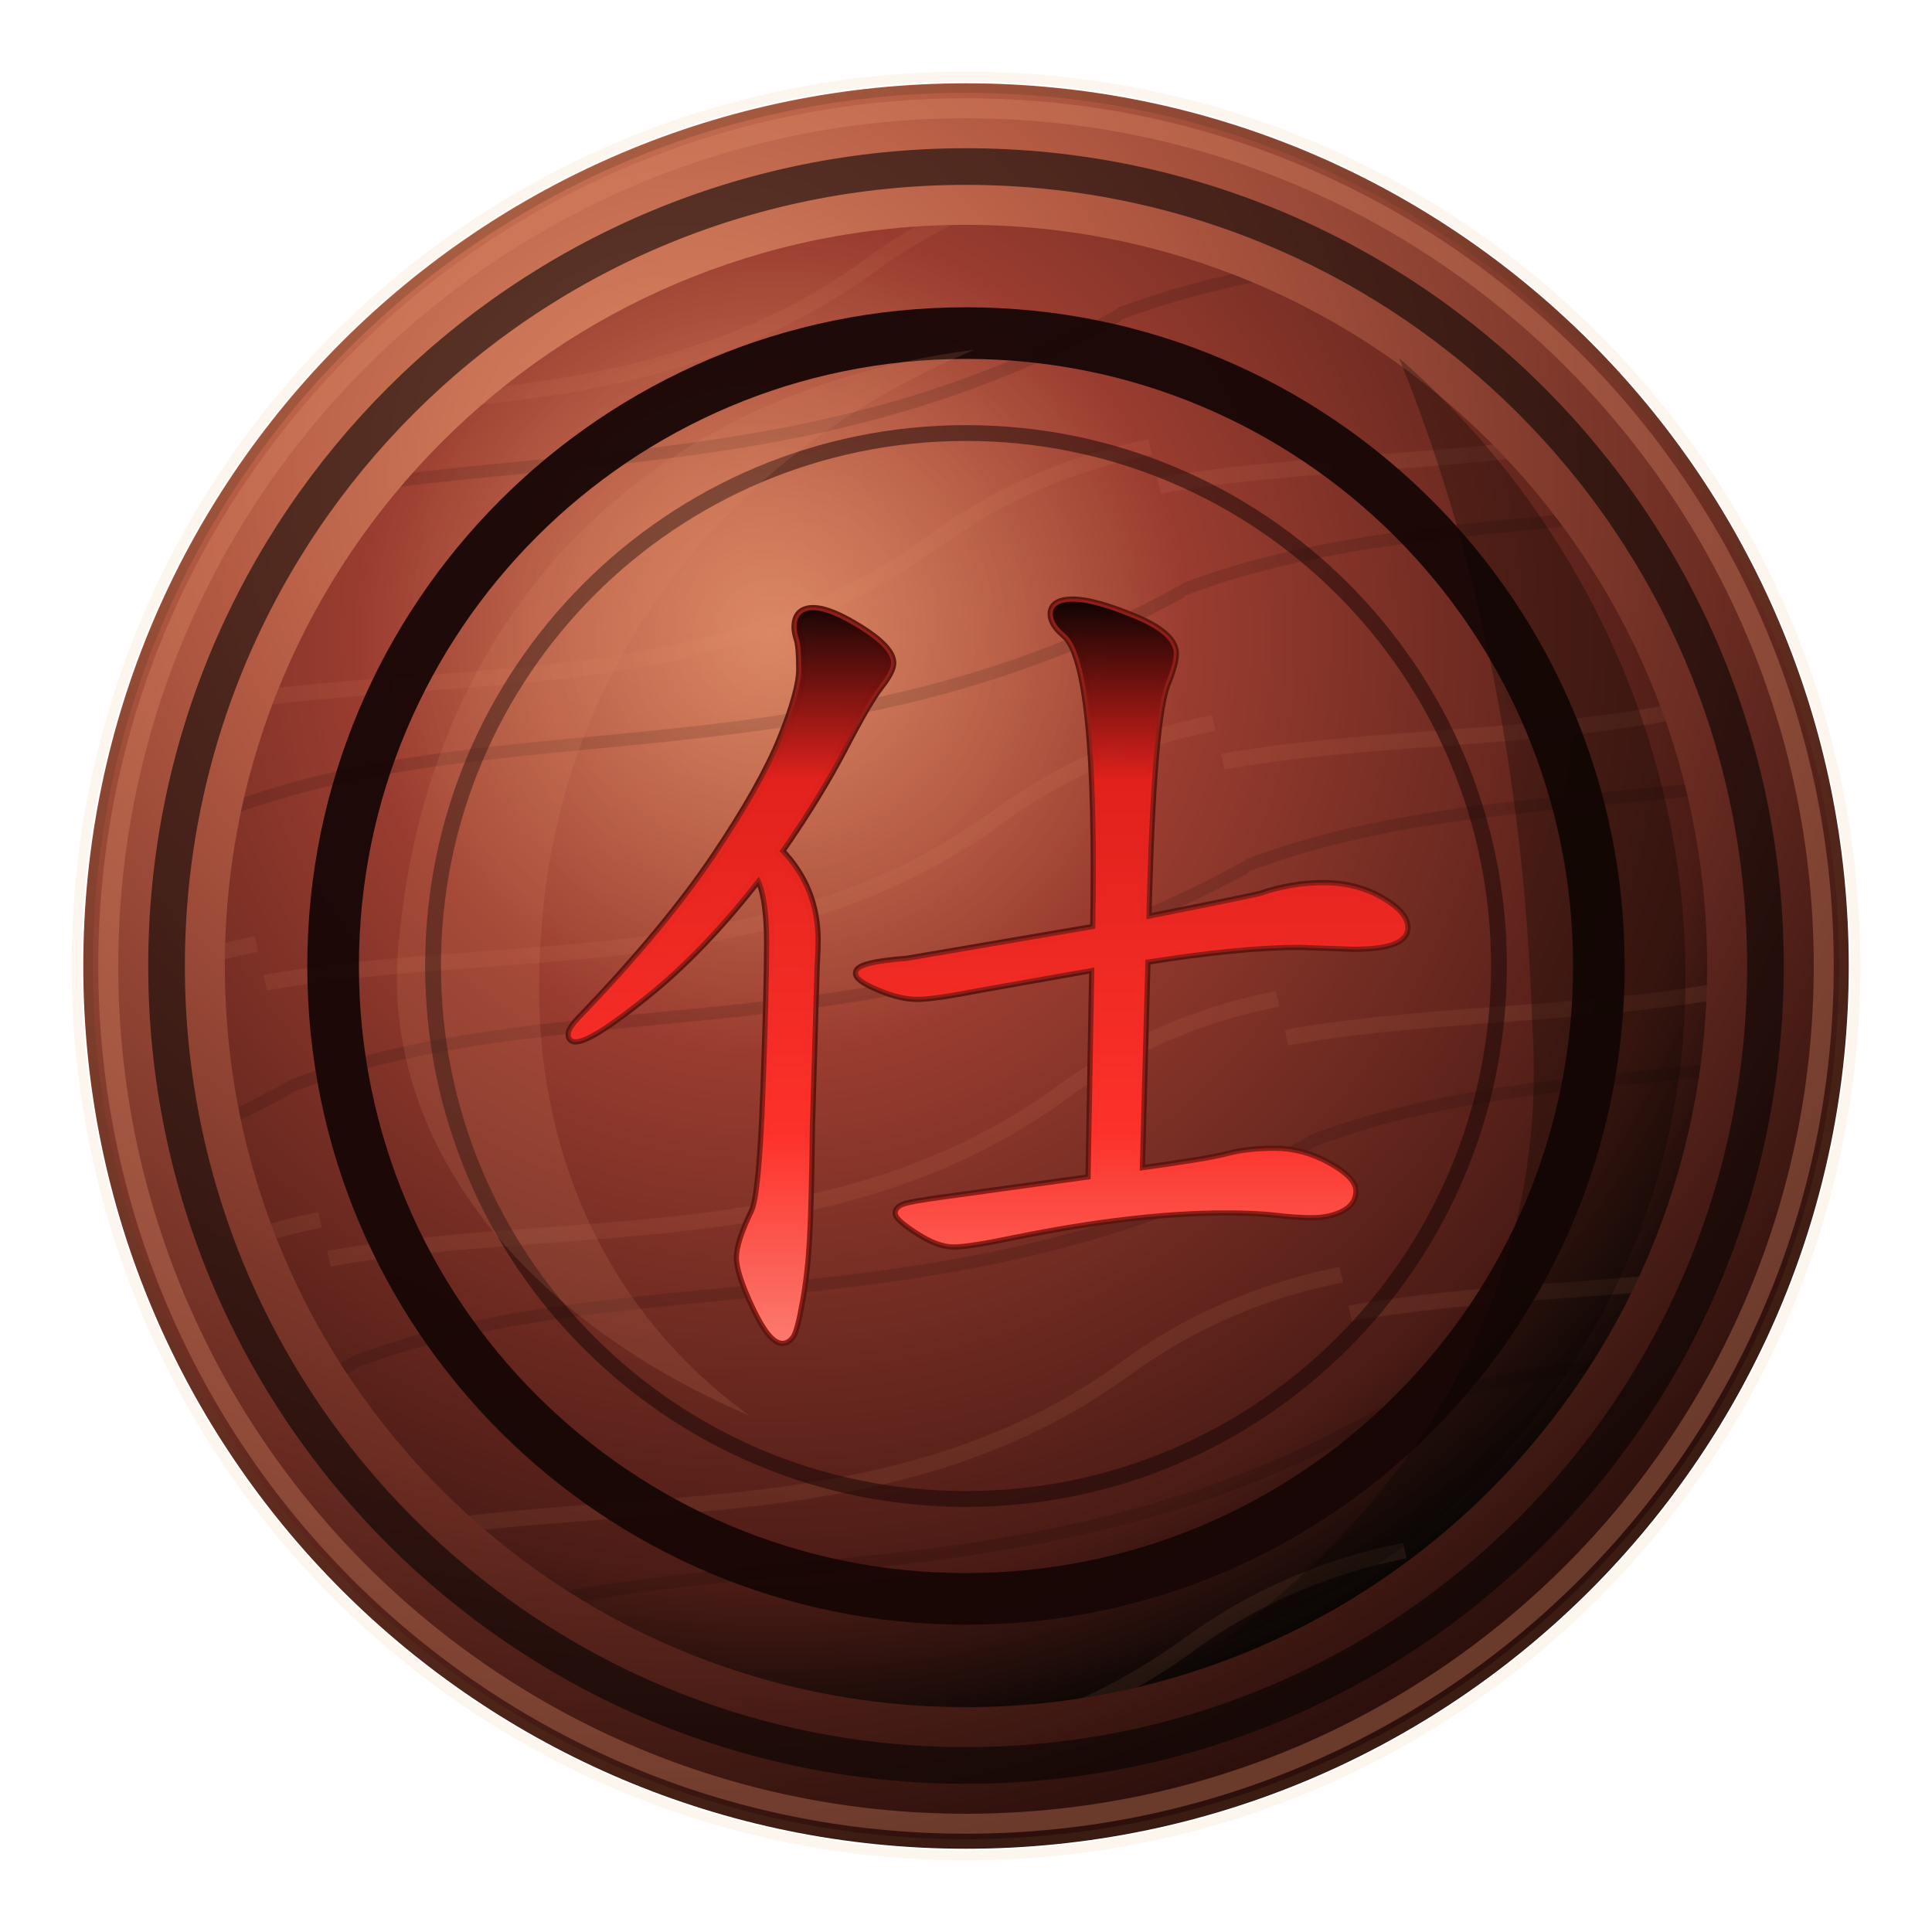
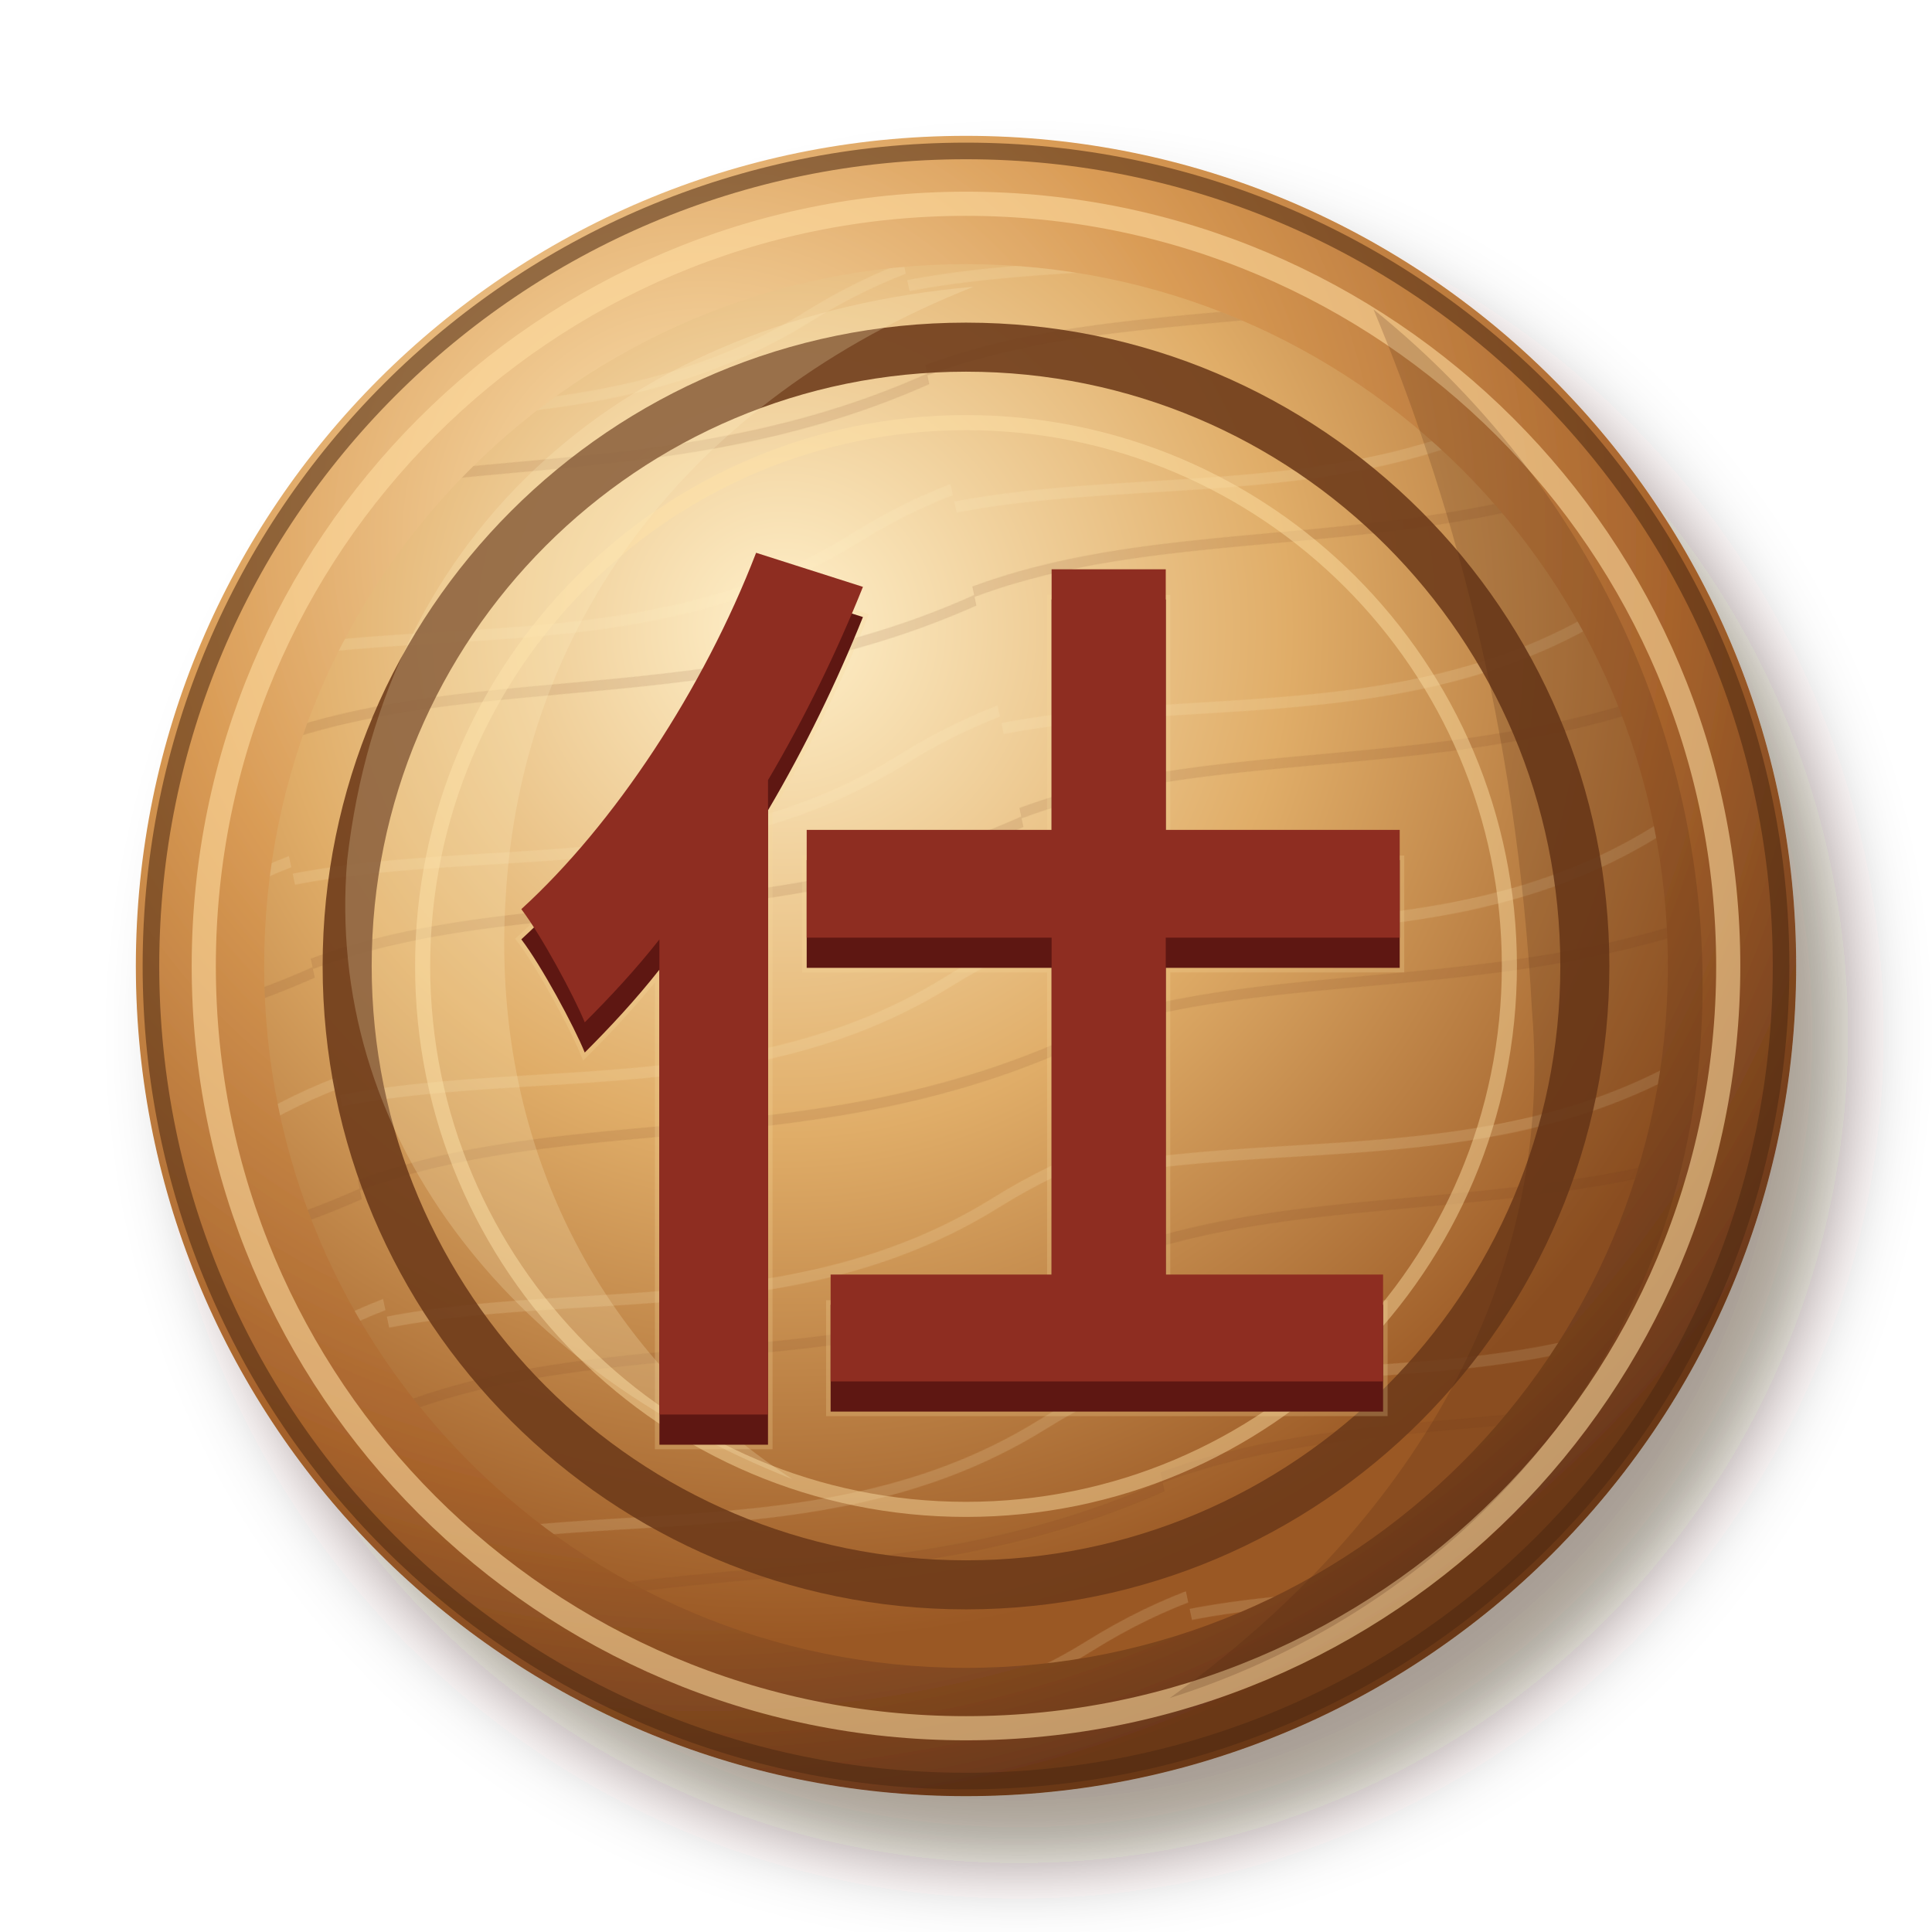
- <svg xmlns="http://www.w3.org/2000/svg" shape-rendering="geometricPrecision" viewBox="-6 -6 232 232" role="img" aria-labelledby="title desc">
+ <svg xmlns="http://www.w3.org/2000/svg" shape-rendering="geometricPrecision" text-rendering="geometricPrecision" viewBox="-18 -18 256 256" role="img" aria-labelledby="title desc">
  <defs>
-     <radialGradient id="red-shi-body" cx="34%" cy="22%" r="80%">
-       <stop offset="0" stop-color="#e08c67" />
-       <stop offset="0.34" stop-color="#b45a43" />
-       <stop offset="0.74" stop-color="#6b2c22" />
-       <stop offset="1" stop-color="#2d100c" />
+     <filter id="red-shi-shadow" x="-20%" y="-20%" width="145%" height="145%" color-interpolation-filters="sRGB">
+       <feDropShadow dx="7" dy="9" stdDeviation="5" flood-color="#2a1608" flood-opacity="0.42" />
+     </filter>
+     <radialGradient id="red-shi-body" cx="34%" cy="24%" r="78%">
+       <stop offset="0" stop-color="#ffe8b9" />
+       <stop offset="0.42" stop-color="#d99b55" />
+       <stop offset="0.76" stop-color="#a7632c" />
+       <stop offset="1" stop-color="#6b3819" />
    </radialGradient>
-     <radialGradient id="red-shi-face" cx="37%" cy="28%" r="76%">
-       <stop offset="0" stop-color="#e08c67" stop-opacity="0.7" />
-       <stop offset="0.36" stop-color="#9b3d30" />
-       <stop offset="0.84" stop-color="#4a1b15" />
-       <stop offset="1" stop-color="#050403" />
+     <radialGradient id="red-shi-face" cx="37%" cy="26%" r="72%">
+       <stop offset="0" stop-color="#fff0ca" />
+       <stop offset="0.5" stop-color="#e0ad68" />
+       <stop offset="1" stop-color="#9a5824" />
    </radialGradient>
-     <linearGradient id="red-shi-glyph-floor" x1="0" y1="0" x2="0" y2="1">
-       <stop offset="0" stop-color="#120302" />
-       <stop offset="0.24" stop-color="#e2211c" />
-       <stop offset="0.72" stop-color="#ff312a" />
-       <stop offset="1" stop-color="#ff7a6e" />
+     <linearGradient id="red-shi-rim-light" x1="0" y1="0" x2="0" y2="1">
+       <stop offset="0" stop-color="#ffe6ae" stop-opacity="0.92" />
+       <stop offset="0.55" stop-color="#c9853e" stop-opacity="0.35" />
+       <stop offset="1" stop-color="#5d2f14" stop-opacity="0.78" />
    </linearGradient>
-     <pattern id="red-shi-grain" width="118" height="34" patternUnits="userSpaceOnUse" patternTransform="rotate(-13)">
-       <path d="M -28 16 C 10 4, 50 31, 91 13 C 113 4, 137 8, 156 21" fill="none" stroke="#ec8e6e" stroke-width="1.9" stroke-opacity="0.12" />
-       <path d="M -14 29 C 28 15, 68 43, 124 24" fill="none" stroke="#030201" stroke-width="1.5" stroke-opacity="0.16" />
+     <pattern id="red-shi-grain" width="96" height="30" patternUnits="userSpaceOnUse" patternTransform="rotate(-12)">
+       <path d="M -20 13 C 12 4, 46 25, 82 12 C 104 4, 124 7, 142 18" fill="none" stroke="#fff2c7" stroke-width="1.5" stroke-opacity="0.18" />
+       <path d="M -12 25 C 24 13, 59 35, 105 21" fill="none" stroke="#6c3718" stroke-width="1.4" stroke-opacity="0.13" />
    </pattern>
  </defs>
-   <circle cx="110" cy="110" r="106" fill="url(#red-shi-body)" />
-   <circle cx="110" cy="110" r="103" fill="none" stroke="#e08c67" stroke-width="2.4" stroke-opacity="0.34" />
-   <circle cx="110" cy="110" r="96" fill="none" stroke="#050302" stroke-width="4.4" stroke-opacity="0.58" />
-   <circle cx="110" cy="110" r="89" fill="url(#red-shi-face)" />
-   <circle cx="110" cy="110" r="89" fill="url(#red-shi-grain)" opacity="0.8" />
-   <circle cx="110" cy="110" r="76" fill="none" stroke="#180706" stroke-width="6.2" stroke-opacity="0.95" />
-   <circle cx="110" cy="110" r="64" fill="none" stroke="#180706" stroke-width="1.9" stroke-opacity="0.52" />
-   <path d="M 42 106 C 46 67, 72 41, 111 36 C 80 49, 61 75, 59 106 C 57 130, 66 151, 84 164 C 56 152, 39 130, 42 106 Z" fill="#e08c67" opacity="0.16" />
-   <path d="M 162 37 C 185 57, 199 88, 196 120 C 193 152, 171 181, 141 191 C 166 172, 180 147, 178 117 C 177 86, 171 59, 162 37 Z" fill="#030201" opacity="0.3" />
-   <g fill="none" stroke="#5a150f" stroke-width="11" stroke-linejoin="round" stroke-linecap="round" opacity="0.96">
-     <path d="M 656 -349 Q 772 -372 778 -374 Q 810 -385 843.5 -385 Q 877 -385 903.5 -370 Q 930 -355 930 -340 Q 930 -320 875 -320 L 818 -322 Q 755 -322 655 -306 L 649 -83 Q 722 -93 742.5 -98.5 Q 763 -104 792 -104 Q 821 -104 848 -89 Q 875 -74 875 -61.5 Q 875 -49 862 -42.5 Q 849 -36 831.5 -36 Q 814 -36 793.5 -38.5 Q 773 -41 739 -41 Q 644 -41 516 -15 Q 468 -5 452 -5 Q 436 -5 414.5 -19 Q 393 -33 393 -38 Q 393 -43 401 -45.5 Q 409 -48 438 -52 L 597 -74 L 601 -298 L 477 -276 Q 431 -267 413.5 -267 Q 396 -267 373.5 -276.5 Q 351 -286 351 -292 Q 351 -301 403 -305 L 602 -339 Q 607 -621 570 -651 Q 557 -662 557 -672 Q 557 -685 578.5 -685 Q 600 -685 642.5 -667.5 Q 685 -650 685 -630 Q 685 -620 677 -600 Q 661 -564 656 -349 Z M 246 -394 Q 187 -318 127.5 -270 Q 68 -222 52 -222 Q 47 -222 47 -227.5 Q 47 -233 60 -246 Q 149 -339 199.5 -414 Q 250 -489 270.5 -539.5 Q 291 -590 291 -613.5 Q 291 -637 288.5 -645 Q 286 -653 286 -658 Q 286 -676 303.5 -676 Q 321 -676 353.5 -655.5 Q 386 -635 386 -620 Q 386 -612 373.5 -596 Q 361 -580 335 -530 Q 309 -480 268 -421 Q 306 -382 306 -327 Q 306 -315 305 -300 L 300 -130 Q 299 -48 297 -11.5 Q 295 25 289.5 55.5 Q 284 86 280 91.5 Q 276 97 271 97 Q 259 97 242 61 Q 225 25 225 9 Q 225 -7 241 -40 Q 249 -58 253 -166 Q 257 -274 257 -324 Q 257 -374 246 -394 Z" transform="translate(57.20 144.00) scale(0.1135)" />
-   </g>
-   <g fill="none" stroke="#8f1f17" stroke-width="5.8" stroke-linejoin="round" stroke-linecap="round" opacity="0.98">
-     <path d="M 656 -349 Q 772 -372 778 -374 Q 810 -385 843.5 -385 Q 877 -385 903.5 -370 Q 930 -355 930 -340 Q 930 -320 875 -320 L 818 -322 Q 755 -322 655 -306 L 649 -83 Q 722 -93 742.5 -98.5 Q 763 -104 792 -104 Q 821 -104 848 -89 Q 875 -74 875 -61.5 Q 875 -49 862 -42.5 Q 849 -36 831.5 -36 Q 814 -36 793.5 -38.5 Q 773 -41 739 -41 Q 644 -41 516 -15 Q 468 -5 452 -5 Q 436 -5 414.5 -19 Q 393 -33 393 -38 Q 393 -43 401 -45.5 Q 409 -48 438 -52 L 597 -74 L 601 -298 L 477 -276 Q 431 -267 413.5 -267 Q 396 -267 373.5 -276.5 Q 351 -286 351 -292 Q 351 -301 403 -305 L 602 -339 Q 607 -621 570 -651 Q 557 -662 557 -672 Q 557 -685 578.5 -685 Q 600 -685 642.5 -667.5 Q 685 -650 685 -630 Q 685 -620 677 -600 Q 661 -564 656 -349 Z M 246 -394 Q 187 -318 127.5 -270 Q 68 -222 52 -222 Q 47 -222 47 -227.5 Q 47 -233 60 -246 Q 149 -339 199.5 -414 Q 250 -489 270.5 -539.5 Q 291 -590 291 -613.5 Q 291 -637 288.5 -645 Q 286 -653 286 -658 Q 286 -676 303.5 -676 Q 321 -676 353.5 -655.5 Q 386 -635 386 -620 Q 386 -612 373.5 -596 Q 361 -580 335 -530 Q 309 -480 268 -421 Q 306 -382 306 -327 Q 306 -315 305 -300 L 300 -130 Q 299 -48 297 -11.5 Q 295 25 289.5 55.5 Q 284 86 280 91.5 Q 276 97 271 97 Q 259 97 242 61 Q 225 25 225 9 Q 225 -7 241 -40 Q 249 -58 253 -166 Q 257 -274 257 -324 Q 257 -374 246 -394 Z" transform="translate(57.20 144.00) scale(0.1135)" />
-   </g>
-   <g fill="url(#red-shi-glyph-floor)" opacity="0.98">
-     <path d="M 656 -349 Q 772 -372 778 -374 Q 810 -385 843.5 -385 Q 877 -385 903.5 -370 Q 930 -355 930 -340 Q 930 -320 875 -320 L 818 -322 Q 755 -322 655 -306 L 649 -83 Q 722 -93 742.5 -98.5 Q 763 -104 792 -104 Q 821 -104 848 -89 Q 875 -74 875 -61.5 Q 875 -49 862 -42.5 Q 849 -36 831.5 -36 Q 814 -36 793.5 -38.5 Q 773 -41 739 -41 Q 644 -41 516 -15 Q 468 -5 452 -5 Q 436 -5 414.5 -19 Q 393 -33 393 -38 Q 393 -43 401 -45.5 Q 409 -48 438 -52 L 597 -74 L 601 -298 L 477 -276 Q 431 -267 413.5 -267 Q 396 -267 373.5 -276.5 Q 351 -286 351 -292 Q 351 -301 403 -305 L 602 -339 Q 607 -621 570 -651 Q 557 -662 557 -672 Q 557 -685 578.5 -685 Q 600 -685 642.5 -667.5 Q 685 -650 685 -630 Q 685 -620 677 -600 Q 661 -564 656 -349 Z M 246 -394 Q 187 -318 127.5 -270 Q 68 -222 52 -222 Q 47 -222 47 -227.5 Q 47 -233 60 -246 Q 149 -339 199.5 -414 Q 250 -489 270.5 -539.5 Q 291 -590 291 -613.5 Q 291 -637 288.5 -645 Q 286 -653 286 -658 Q 286 -676 303.5 -676 Q 321 -676 353.5 -655.5 Q 386 -635 386 -620 Q 386 -612 373.5 -596 Q 361 -580 335 -530 Q 309 -480 268 -421 Q 306 -382 306 -327 Q 306 -315 305 -300 L 300 -130 Q 299 -48 297 -11.5 Q 295 25 289.5 55.5 Q 284 86 280 91.5 Q 276 97 271 97 Q 259 97 242 61 Q 225 25 225 9 Q 225 -7 241 -40 Q 249 -58 253 -166 Q 257 -274 257 -324 Q 257 -374 246 -394 Z" transform="translate(57.20 144.00) scale(0.1135)" />
-   </g>
-   <circle cx="110" cy="110" r="106.8" fill="none" stroke="#f0d2a4" stroke-width="1.2" stroke-opacity="0.18" />
-   <circle cx="110" cy="110" r="105.4" fill="none" stroke="#5f3b22" stroke-width="1.1" stroke-opacity="0.28" />
+   <circle cx="110" cy="110" r="110" fill="url(#red-shi-body)" filter="url(#red-shi-shadow)" />
+   <circle cx="110" cy="110" r="108" fill="none" stroke="#4d2811" stroke-width="2.2" stroke-opacity="0.55" />
+   <circle cx="110" cy="110" r="101" fill="none" stroke="#ffdda0" stroke-width="3.2" stroke-opacity="0.58" />
+   <circle cx="110" cy="110" r="93" fill="url(#red-shi-face)" />
+   <circle cx="110" cy="110" r="93" fill="url(#red-shi-grain)" opacity="0.9" />
+   <circle cx="110" cy="110" r="82" fill="none" stroke="#6d3a19" stroke-width="6.5" stroke-opacity="0.88" />
+   <circle cx="110" cy="110" r="72" fill="none" stroke="#ffe2a8" stroke-width="2" stroke-opacity="0.45" />
+   <path d="M 28 96 C 33 52, 65 24, 111 20 C 73 35, 51 65, 49 101 C 47 133, 61 161, 87 178 C 49 163, 25 132, 28 96 Z" fill="#fff1c5" opacity="0.22" />
+   <path d="M 164 23 C 195 48, 211 86, 207 124 C 203 163, 175 195, 137 207 C 169 184, 188 152, 185 116 C 183 78, 174 47, 164 23 Z" fill="#4a250f" opacity="0.2" />
+   <text x="110" y="120" text-anchor="middle" dominant-baseline="middle" font-family="STKaiti, KaiTi, DFKai-SB, BiauKai, Songti SC, serif" font-size="122" font-weight="900" fill="#5e1712" stroke="#f8d99b" stroke-width="1.2" stroke-opacity="0.24" paint-order="stroke fill">仕</text>
+   <text x="110" y="116" text-anchor="middle" dominant-baseline="middle" font-family="STKaiti, KaiTi, DFKai-SB, BiauKai, Songti SC, serif" font-size="122" font-weight="900" fill="#8e2d21">仕</text>
</svg>
